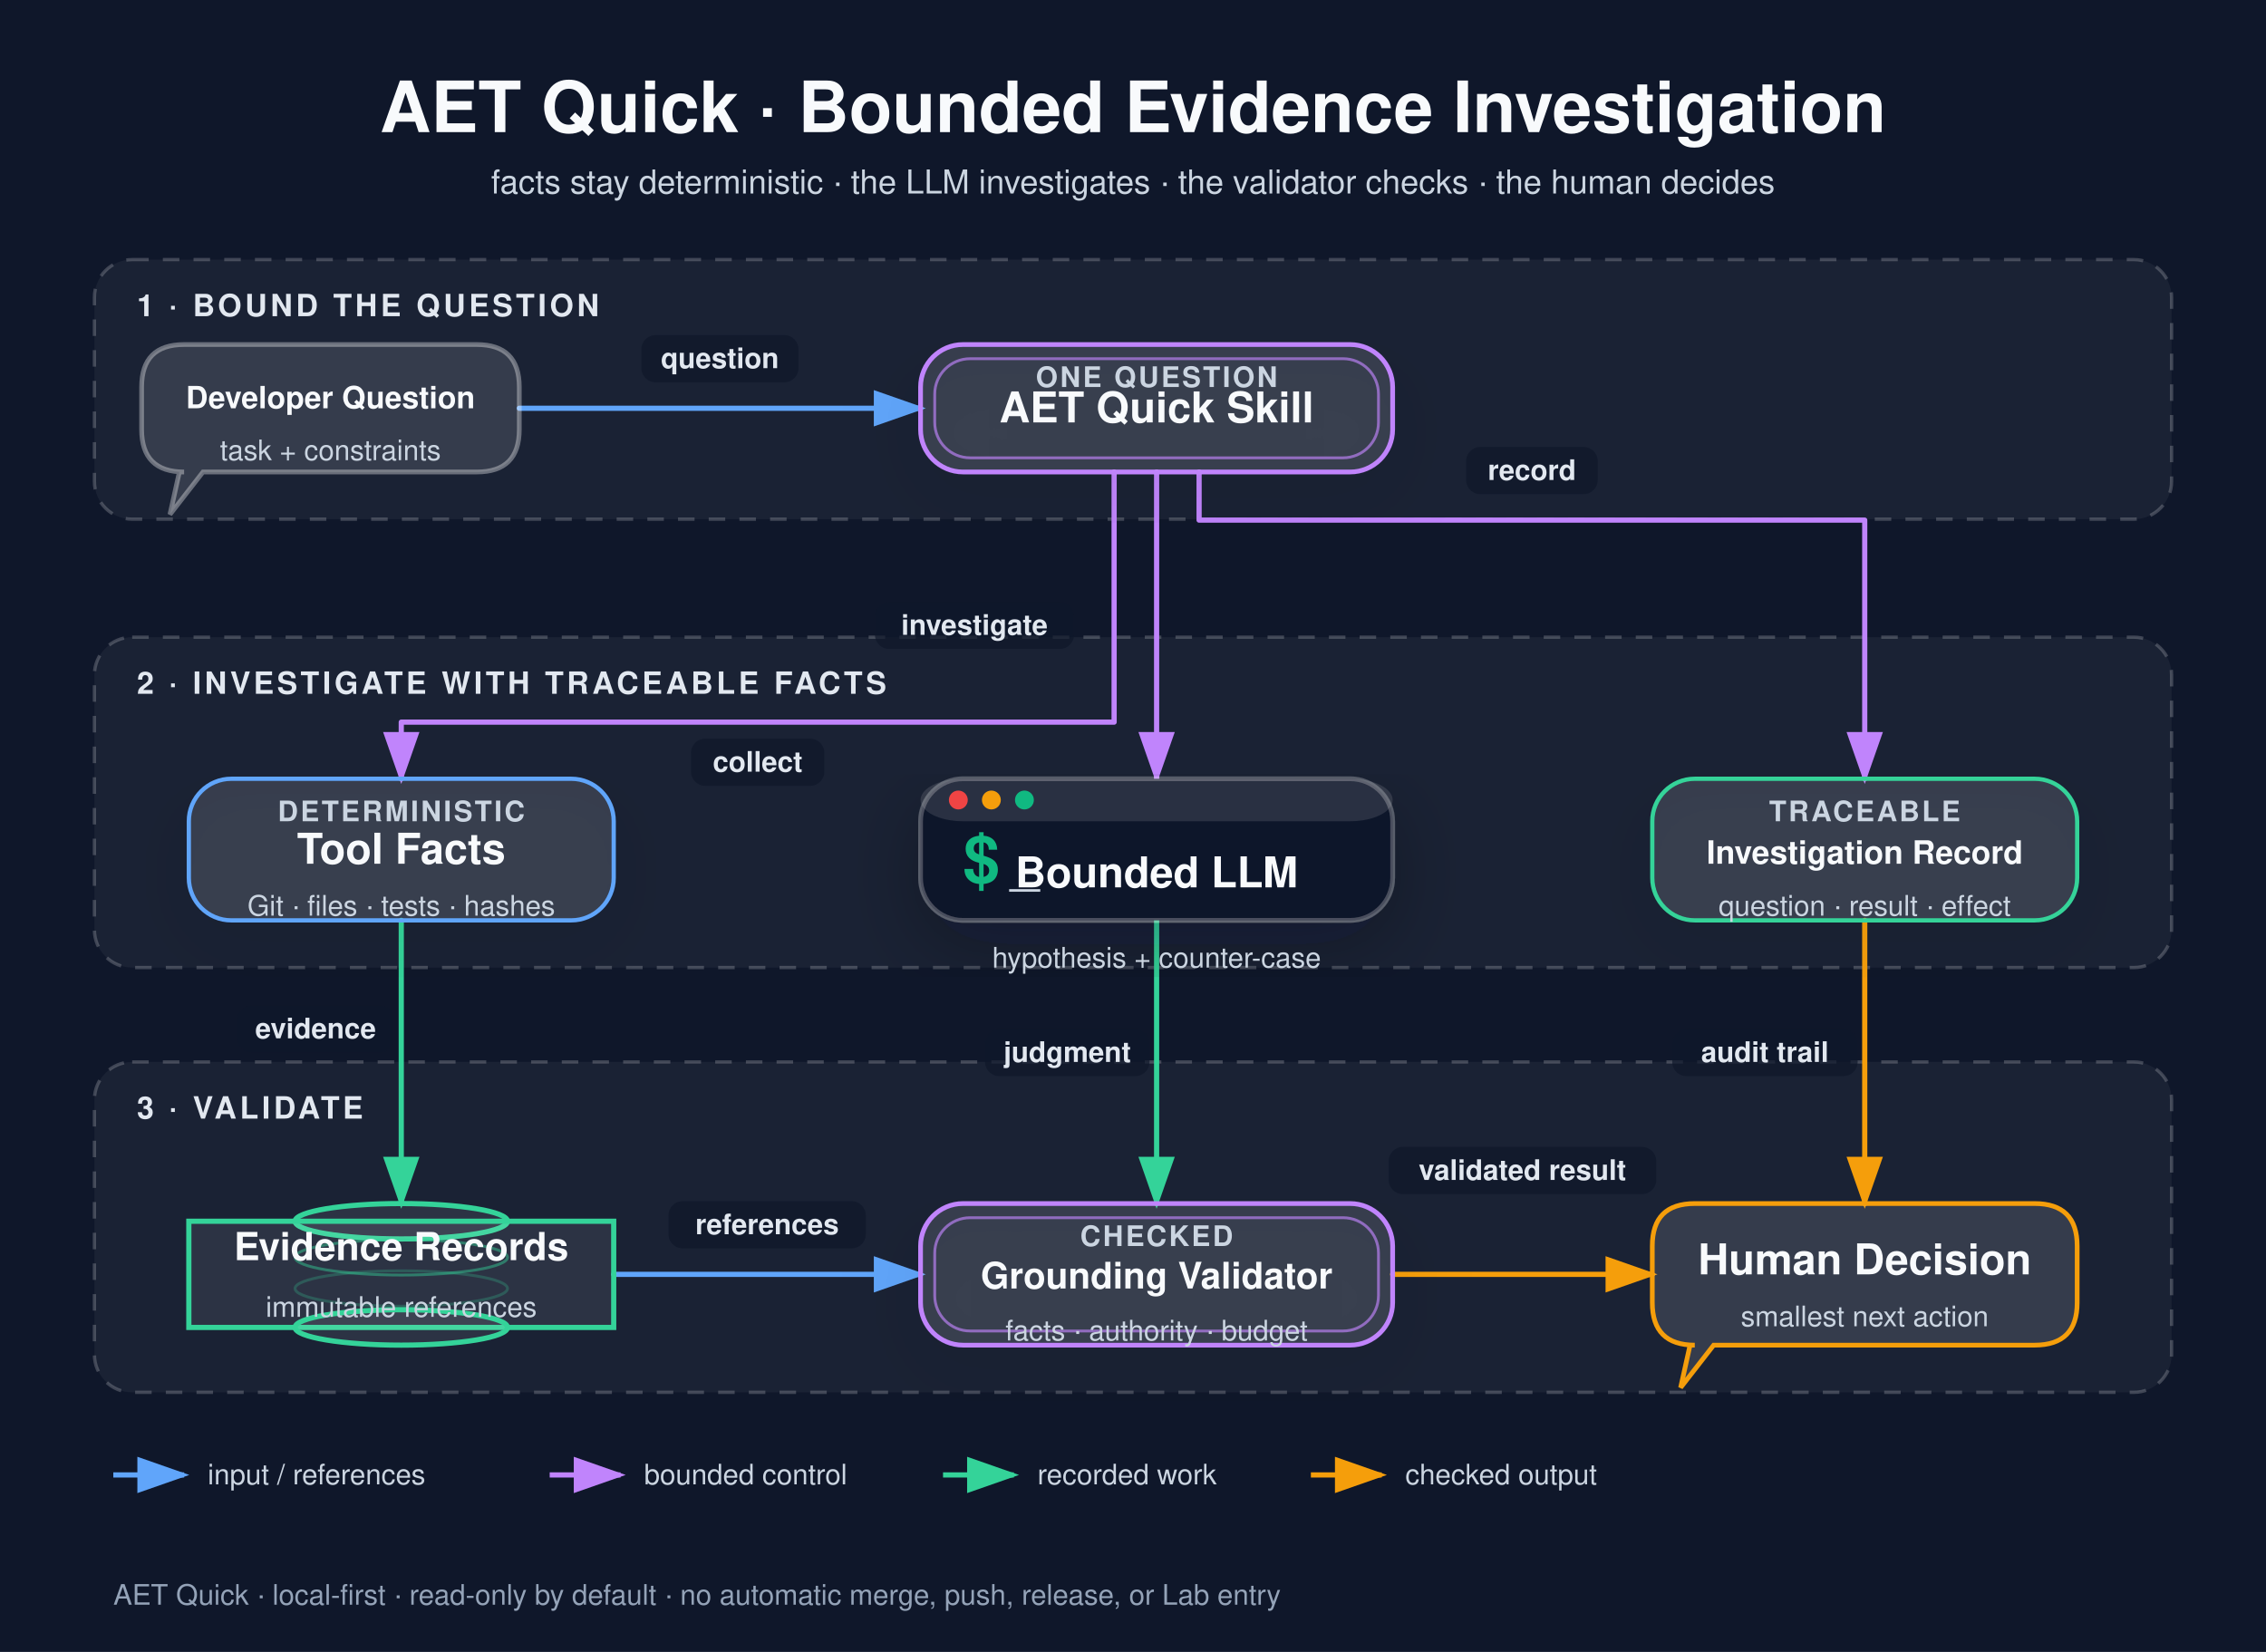
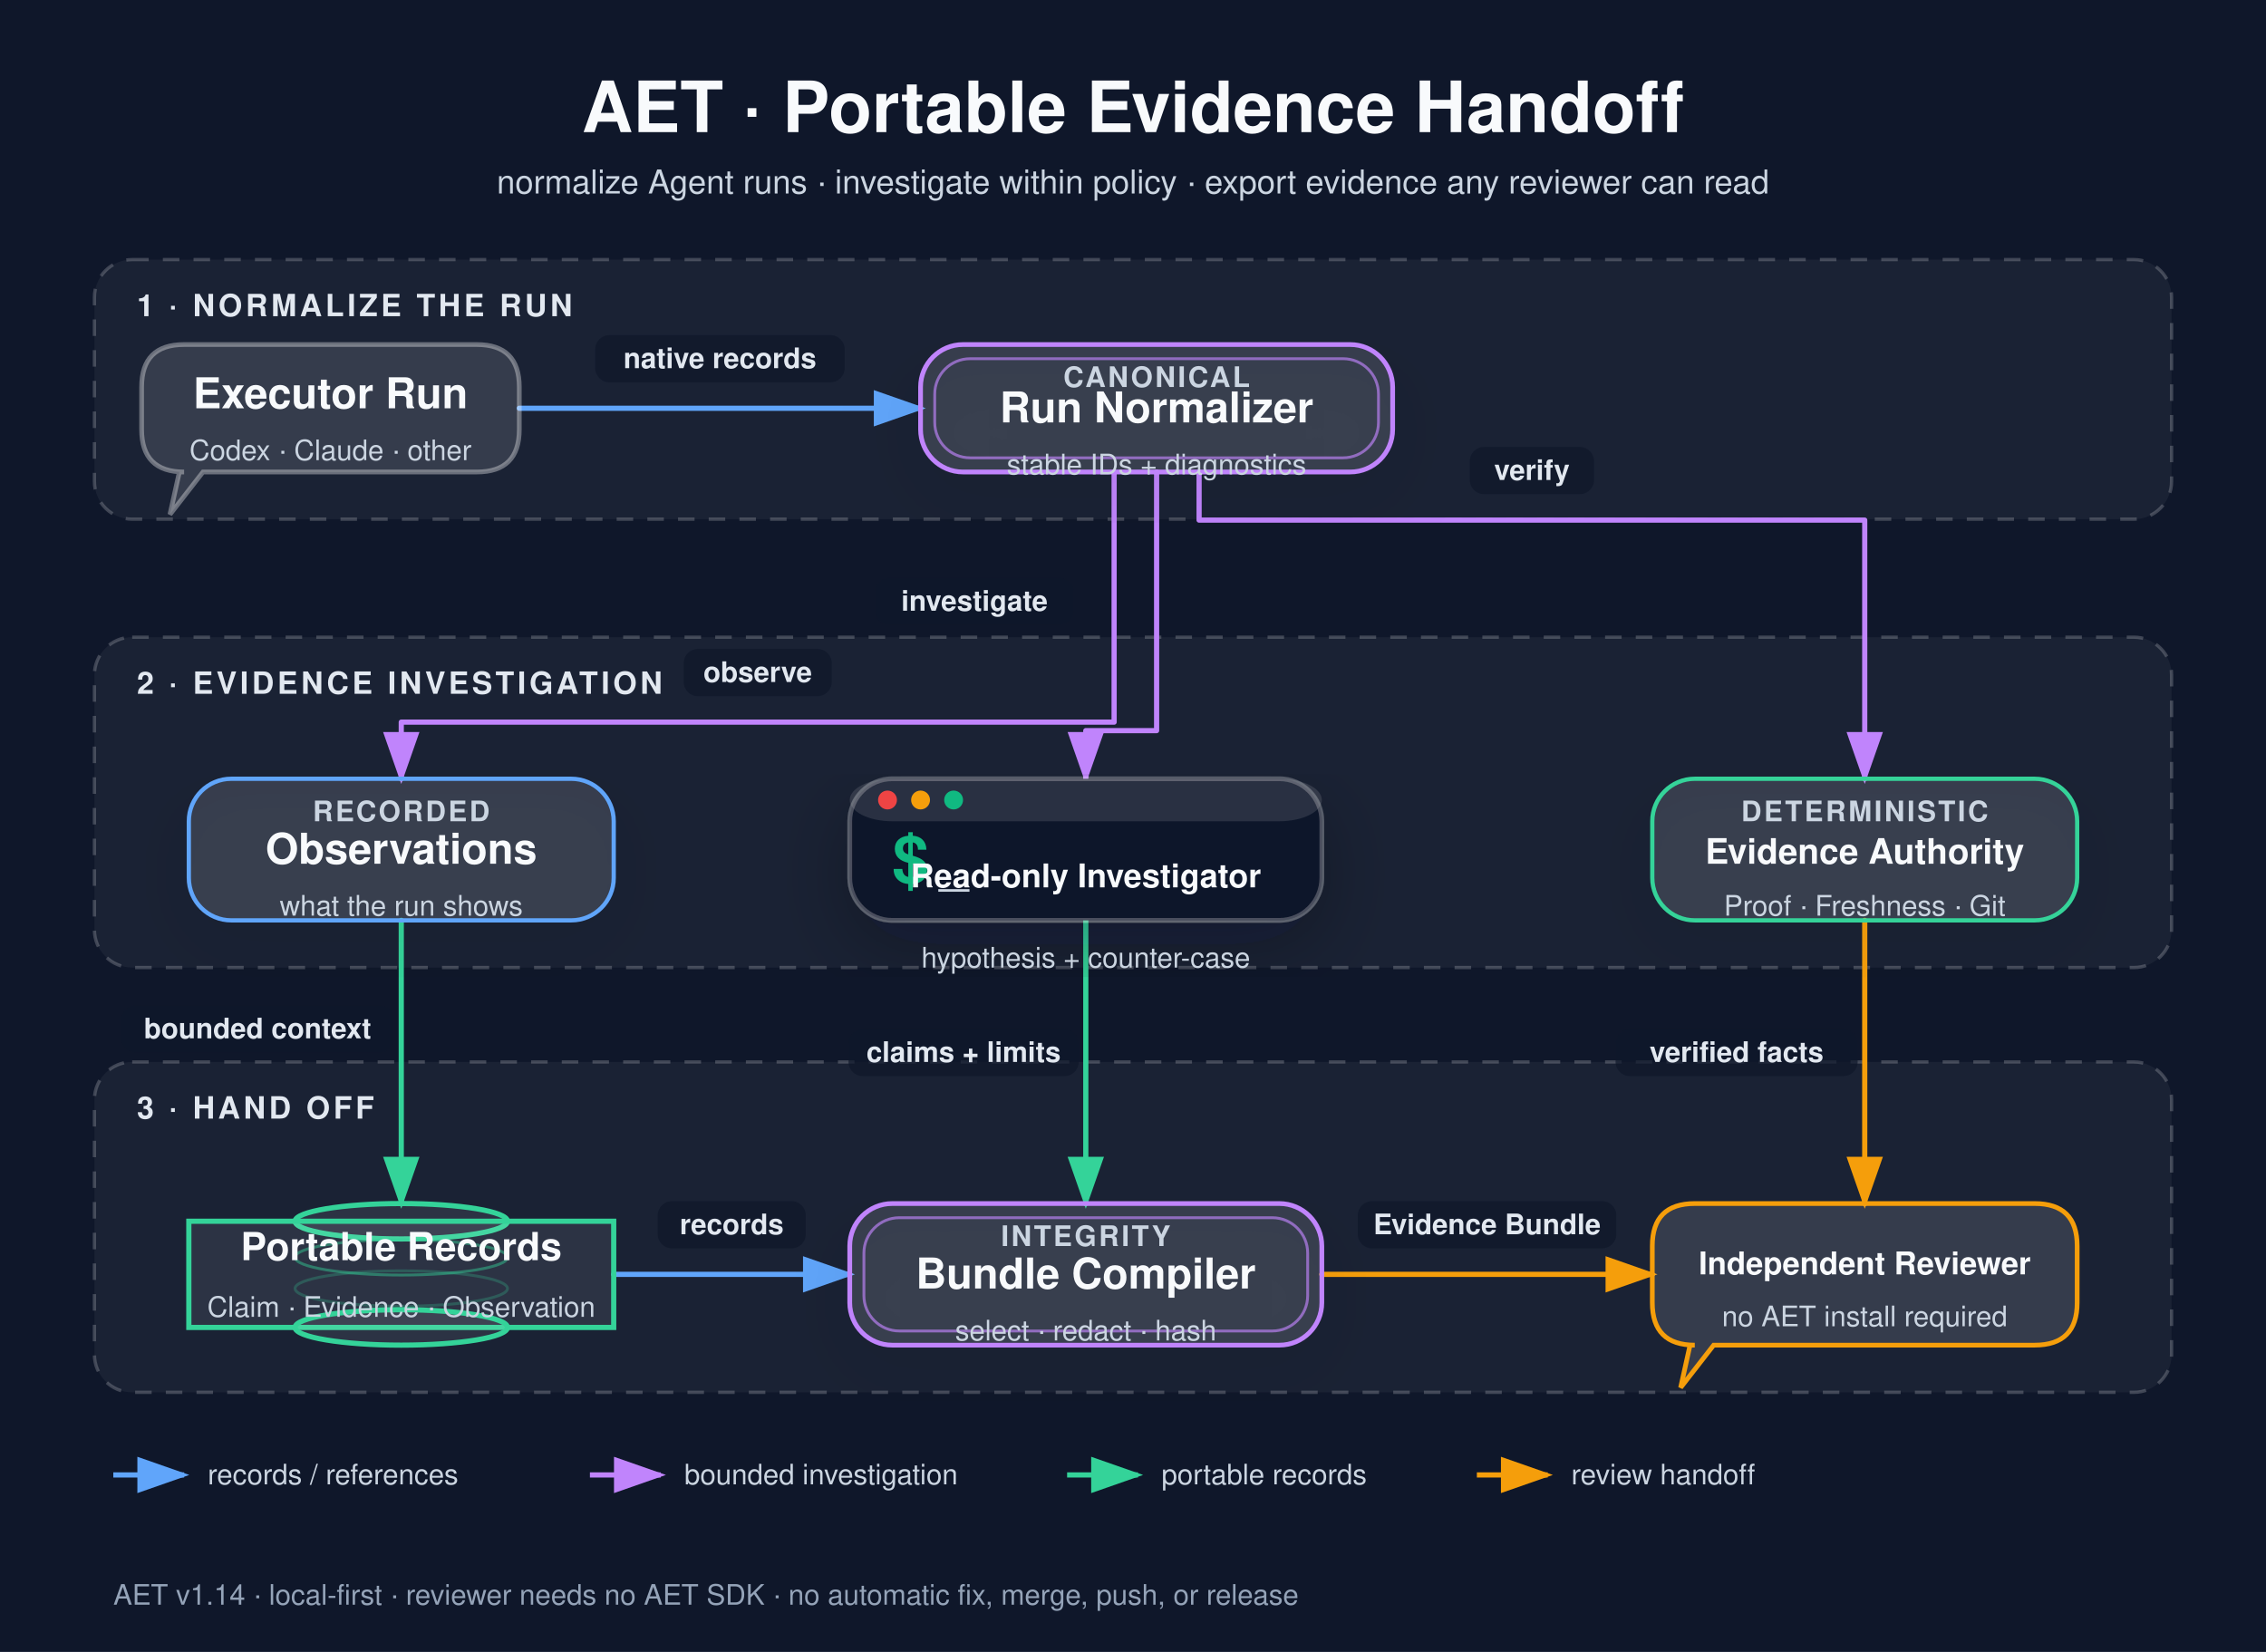
<svg xmlns="http://www.w3.org/2000/svg" viewBox="0 0 960 700" width="960" height="700" data-generator="fireworks-tech-graph" data-schema-version="1" data-text-metrics="heuristic-v1" data-style-id="5" data-visual-theme="Glassmorphism" data-diagram-type="agent" data-motion-scene="agent-orchestration" data-semantic-profile="generic" data-semantic-valid="true" data-quality-profile="showcase" data-max-bends-per-edge="2" data-max-total-bends="8" data-max-route-stretch="1.35" data-max-bridged-crossings="0" data-min-node-gap="40.0" data-min-container-gutter="20.0" data-min-label-clearance="4.0" data-min-segment-length="16.0">
  <defs>
    <marker id="arrowA" markerWidth="10" markerHeight="7" refX="9" refY="3.5" orient="auto">
      <polygon points="0 0, 10 3.5, 0 7" fill="#c084fc" />
    </marker>
    <marker id="arrowB" markerWidth="10" markerHeight="7" refX="9" refY="3.5" orient="auto">
      <polygon points="0 0, 10 3.5, 0 7" fill="#34d399" />
    </marker>
    <marker id="arrowC" markerWidth="10" markerHeight="7" refX="9" refY="3.5" orient="auto">
      <polygon points="0 0, 10 3.5, 0 7" fill="#60a5fa" />
    </marker>
    <marker id="arrowE" markerWidth="10" markerHeight="7" refX="9" refY="3.5" orient="auto">
      <polygon points="0 0, 10 3.5, 0 7" fill="#fb923c" />
    </marker>
    <marker id="arrowF" markerWidth="10" markerHeight="7" refX="9" refY="3.5" orient="auto">
      <polygon points="0 0, 10 3.5, 0 7" fill="#f472b6" />
    </marker>
    <marker id="arrowG" markerWidth="10" markerHeight="7" refX="9" refY="3.5" orient="auto">
      <polygon points="0 0, 10 3.5, 0 7" fill="#f59e0b" />
    </marker>
    <marker id="arrowH" markerWidth="10" markerHeight="7" refX="9" refY="3.5" orient="auto">
      <polygon points="0 0, 10 3.5, 0 7" fill="#cbd5e1" />
    </marker>
    <filter id="shadowSoft" x="-20%" y="-20%" width="140%" height="160%">
      <feDropShadow dx="0" dy="3" stdDeviation="6" flood-color="#0f172a" flood-opacity="0.12" />
    </filter>
    <filter id="shadowGlass" x="-20%" y="-20%" width="140%" height="160%">
      <feDropShadow dx="0" dy="10" stdDeviation="16" flood-color="#020617" flood-opacity="0.28" />
    </filter>
    <style>
    text { font-family: 'Helvetica Neue', Helvetica, Arial, 'PingFang SC', 'Microsoft YaHei', 'Microsoft JhengHei', 'SimHei', sans-serif; }
    .title { font-size: 30px; font-weight: 700; fill: #f8fafc; }
    .subtitle { font-size: 14px; font-weight: 500; fill: #cbd5e1; }
    .section { font-size: 13px; font-weight: 700; fill: #e2e8f0; letter-spacing: 1.4px; }
    .section-sub { font-size: 12px; font-weight: 500; fill: #94a3b8; }
    .node-title { font-weight: 700; fill: #f8fafc; }
    .node-sub { font-size: 12px; font-weight: 500; fill: #cbd5e1; }
    .node-type { font-size: 12px; font-weight: 700; fill: #cbd5e1; letter-spacing: 0.08em; }
    .arrow-label { font-size: 12px; font-weight: 600; fill: #e2e8f0; }
    .legend { font-size: 12px; font-weight: 500; fill: #cbd5e1; }
    .footnote { font-size: 12px; font-weight: 500; fill: #94a3b8; }
    .metric-label { font-size: 8.5px; font-weight: 700; fill: #94a3b8; text-transform: uppercase; }
    .metric-value { font-size: 9.5px; font-weight: 700; fill: #f8fafc; }
    </style>
  </defs>
  <rect data-graph-role="background" width="960.0" height="700.0" fill="#0f172a" />
-   <text x="480.0" y="56" text-anchor="middle" class="title">AET Quick · Bounded Evidence Investigation</text>
-   <text x="480.0" y="82" text-anchor="middle" class="subtitle">facts stay deterministic · the LLM investigates · the validator checks · the human decides</text>
+   <text x="480.0" y="56" text-anchor="middle" class="title">AET · Portable Evidence Handoff</text>
+   <text x="480.0" y="82" text-anchor="middle" class="subtitle">normalize Agent runs · investigate within policy · export evidence any reviewer can read</text>
  <g id="question" data-graph-role="container" data-container-id="question" data-semantic-role="boundary" data-graph-bounds="40,110,920,220">
    <rect data-graph-role="container" x="40.0" y="110.0" width="880.0" height="110.0" rx="16.0" fill="rgba(255,255,255,0.05)" stroke="rgba(255,255,255,0.20)" stroke-width="1.4" stroke-dasharray="7 6" />
-     <text x="58.0" y="134.0" class="section">1 · BOUND THE QUESTION</text>
-     <rect id="question-header" data-graph-role="reserved" data-reserved-kind="container-header" x="48" y="116" width="181.06" height="30" fill="none" stroke="none" />
+     <text x="58.0" y="134.0" class="section">1 · NORMALIZE THE RUN</text>
+     <rect id="question-header" data-graph-role="reserved" data-reserved-kind="container-header" x="48" y="116" width="176.64" height="30" fill="none" stroke="none" />
  </g>
  <g id="investigate" data-graph-role="container" data-container-id="investigate" data-semantic-role="boundary" data-graph-bounds="40,270,920,410">
    <rect data-graph-role="container" x="40.0" y="270.0" width="880.0" height="140.0" rx="16.0" fill="rgba(255,255,255,0.05)" stroke="rgba(255,255,255,0.20)" stroke-width="1.4" stroke-dasharray="7 6" />
-     <text x="58.0" y="294.0" class="section">2 · INVESTIGATE WITH TRACEABLE FACTS</text>
-     <rect id="investigate-header" data-graph-role="reserved" data-reserved-kind="container-header" x="48" y="276" width="280.12" height="30" fill="none" stroke="none" />
+     <text x="58.0" y="294.0" class="section">2 · EVIDENCE INVESTIGATION</text>
+     <rect id="investigate-header" data-graph-role="reserved" data-reserved-kind="container-header" x="48" y="276" width="203.94" height="30" fill="none" stroke="none" />
  </g>
  <g id="decide" data-graph-role="container" data-container-id="decide" data-semantic-role="boundary" data-graph-bounds="40,450,920,590">
    <rect data-graph-role="container" x="40.0" y="450.0" width="880.0" height="140.0" rx="16.0" fill="rgba(255,255,255,0.05)" stroke="rgba(255,255,255,0.20)" stroke-width="1.4" stroke-dasharray="7 6" />
-     <text x="58.0" y="474.0" class="section">3 · VALIDATE</text>
-     <rect id="decide-header" data-graph-role="reserved" data-reserved-kind="container-header" x="48" y="456" width="111.38" height="30" fill="none" stroke="none" />
+     <text x="58.0" y="474.0" class="section">3 · HAND OFF</text>
+     <rect id="decide-header" data-graph-role="reserved" data-reserved-kind="container-header" x="48" y="456" width="111.9" height="30" fill="none" stroke="none" />
  </g>
  <path id="brief" data-graph-role="edge" data-edge-id="brief" data-source="request" data-target="coordinator" data-edge-kind="flow" data-topic-id="" data-flow="read" data-motion-role="ingress" data-motion-stage="1" data-motion-order="0" data-protocol="" data-via="" data-critical-path-id="" data-critical-hop="" data-critical-hops="" data-critical="false" data-bends="0" data-route-stretch="1.0" data-bridges="" d="M 220,173 L 390,173" fill="none" stroke="#60a5fa" stroke-width="2.2" stroke-linecap="round" stroke-linejoin="round" marker-end="url(#arrowC)" />
  <path id="a-delegate-research" data-graph-role="edge" data-edge-id="a-delegate-research" data-source="coordinator" data-target="research" data-edge-kind="flow" data-topic-id="" data-flow="control" data-motion-role="delegate" data-motion-stage="2" data-motion-order="0" data-protocol="" data-via="" data-critical-path-id="" data-critical-hop="" data-critical-hops="" data-critical="false" data-bends="2" data-route-stretch="1.0" data-bridges="" d="M 472,200 L 472,306 L 170,306 L 170,330" fill="none" stroke="#c084fc" stroke-width="2.2" stroke-linecap="round" stroke-linejoin="round" marker-end="url(#arrowA)" />
-   <path id="b-delegate-coding" data-graph-role="edge" data-edge-id="b-delegate-coding" data-source="coordinator" data-target="coding" data-edge-kind="flow" data-topic-id="" data-flow="control" data-motion-role="delegate" data-motion-stage="2" data-motion-order="1" data-protocol="" data-via="" data-critical-path-id="" data-critical-hop="" data-critical-hops="" data-critical="false" data-bends="0" data-route-stretch="1.0" data-bridges="" d="M 490,200 L 490,330" fill="none" stroke="#c084fc" stroke-width="2.2" stroke-linecap="round" stroke-linejoin="round" marker-end="url(#arrowA)" />
+   <path id="b-delegate-coding" data-graph-role="edge" data-edge-id="b-delegate-coding" data-source="coordinator" data-target="coding" data-edge-kind="flow" data-topic-id="" data-flow="control" data-motion-role="delegate" data-motion-stage="2" data-motion-order="1" data-protocol="" data-via="" data-critical-path-id="" data-critical-hop="" data-critical-hops="" data-critical="false" data-bends="2" data-route-stretch="1.0" data-bridges="" d="M 490,200 L 490,309.6 L 460,309.6 L 460,330" fill="none" stroke="#c084fc" stroke-width="2.2" stroke-linecap="round" stroke-linejoin="round" marker-end="url(#arrowA)" />
  <path id="c-delegate-review" data-graph-role="edge" data-edge-id="c-delegate-review" data-source="coordinator" data-target="review" data-edge-kind="flow" data-topic-id="" data-flow="control" data-motion-role="delegate" data-motion-stage="2" data-motion-order="2" data-protocol="" data-via="" data-critical-path-id="" data-critical-hop="" data-critical-hops="" data-critical="false" data-bends="2" data-route-stretch="1.0" data-bridges="" d="M 508,200 L 508,220.4 L 790,220.4 L 790,330" fill="none" stroke="#c084fc" stroke-width="2.2" stroke-linecap="round" stroke-linejoin="round" marker-end="url(#arrowA)" />
  <path id="research-write" data-graph-role="edge" data-edge-id="research-write" data-source="research" data-target="memory" data-edge-kind="flow" data-topic-id="" data-flow="write" data-motion-role="evidence" data-motion-stage="3" data-motion-order="0" data-protocol="" data-via="" data-critical-path-id="" data-critical-hop="" data-critical-hops="" data-critical="false" data-bends="0" data-route-stretch="1.0" data-bridges="" d="M 170,390 L 170,510" fill="none" stroke="#34d399" stroke-width="2.2" stroke-linecap="round" stroke-linejoin="round" marker-end="url(#arrowB)" />
-   <path id="memory-merge" data-graph-role="edge" data-edge-id="memory-merge" data-source="memory" data-target="synthesis" data-edge-kind="flow" data-topic-id="" data-flow="read" data-motion-role="context" data-motion-stage="4" data-motion-order="0" data-protocol="" data-via="" data-critical-path-id="" data-critical-hop="" data-critical-hops="" data-critical="false" data-bends="0" data-route-stretch="1.0" data-bridges="" d="M 260,540 L 390,540" fill="none" stroke="#60a5fa" stroke-width="2.2" stroke-linecap="round" stroke-linejoin="round" marker-end="url(#arrowC)" />
-   <path id="coding-merge" data-graph-role="edge" data-edge-id="coding-merge" data-source="coding" data-target="synthesis" data-edge-kind="flow" data-topic-id="" data-flow="write" data-motion-role="artifact" data-motion-stage="3" data-motion-order="1" data-protocol="" data-via="" data-critical-path-id="" data-critical-hop="" data-critical-hops="" data-critical="false" data-bends="0" data-route-stretch="1.0" data-bridges="" d="M 490,390 L 490,510" fill="none" stroke="#34d399" stroke-width="2.2" stroke-linecap="round" stroke-linejoin="round" marker-end="url(#arrowB)" />
+   <path id="memory-merge" data-graph-role="edge" data-edge-id="memory-merge" data-source="memory" data-target="synthesis" data-edge-kind="flow" data-topic-id="" data-flow="read" data-motion-role="context" data-motion-stage="4" data-motion-order="0" data-protocol="" data-via="" data-critical-path-id="" data-critical-hop="" data-critical-hops="" data-critical="false" data-bends="0" data-route-stretch="1.0" data-bridges="" d="M 260,540 L 360,540" fill="none" stroke="#60a5fa" stroke-width="2.2" stroke-linecap="round" stroke-linejoin="round" marker-end="url(#arrowC)" />
+   <path id="coding-merge" data-graph-role="edge" data-edge-id="coding-merge" data-source="coding" data-target="synthesis" data-edge-kind="flow" data-topic-id="" data-flow="write" data-motion-role="artifact" data-motion-stage="3" data-motion-order="1" data-protocol="" data-via="" data-critical-path-id="" data-critical-hop="" data-critical-hops="" data-critical="false" data-bends="0" data-route-stretch="1.0" data-bridges="" d="M 460,390 L 460,510" fill="none" stroke="#34d399" stroke-width="2.2" stroke-linecap="round" stroke-linejoin="round" marker-end="url(#arrowB)" />
  <path id="review-output" data-graph-role="edge" data-edge-id="review-output" data-source="review" data-target="response" data-edge-kind="flow" data-topic-id="" data-flow="feedback" data-motion-role="approval" data-motion-stage="5" data-motion-order="1" data-protocol="" data-via="" data-critical-path-id="" data-critical-hop="" data-critical-hops="" data-critical="false" data-bends="0" data-route-stretch="1.0" data-bridges="" d="M 790,390 L 790,510" fill="none" stroke="#f59e0b" stroke-width="2.2" stroke-linecap="round" stroke-linejoin="round" marker-end="url(#arrowG)" />
-   <path id="deliver" data-graph-role="edge" data-edge-id="deliver" data-source="synthesis" data-target="response" data-edge-kind="flow" data-topic-id="" data-flow="feedback" data-motion-role="deliver" data-motion-stage="5" data-motion-order="0" data-protocol="" data-via="" data-critical-path-id="" data-critical-hop="" data-critical-hops="" data-critical="false" data-bends="0" data-route-stretch="1.0" data-bridges="" d="M 590,540 L 700,540" fill="none" stroke="#f59e0b" stroke-width="2.2" stroke-linecap="round" stroke-linejoin="round" marker-end="url(#arrowG)" />
+   <path id="deliver" data-graph-role="edge" data-edge-id="deliver" data-source="synthesis" data-target="response" data-edge-kind="flow" data-topic-id="" data-flow="feedback" data-motion-role="deliver" data-motion-stage="5" data-motion-order="0" data-protocol="" data-via="" data-critical-path-id="" data-critical-hop="" data-critical-hops="" data-critical="false" data-bends="0" data-route-stretch="1.0" data-bridges="" d="M 560,540 L 700,540" fill="none" stroke="#f59e0b" stroke-width="2.2" stroke-linecap="round" stroke-linejoin="round" marker-end="url(#arrowG)" />
  <g id="node-request" data-graph-role="node" data-node-id="request" data-semantic-role="speech" data-motion-role="" data-motion-stage="" data-motion-order="" data-parent="" data-deployment-id="" data-topic-id="" data-span-id="" data-station-order="" data-status="" data-start-ms="" data-duration-ms="" data-parent-span="" data-graph-bounds="60,146,220,200">
    <path d="M 78.0 146.0 L 202.0 146.0 Q 220.0 146.0 220.0 164.0 L 220.0 182.0 Q 220.0 200.0 202.0 200.0 L 86.0 200.0 L 72.0 218.0 L 76.0 200.0 L 78.0 200.0 Q 60.0 200.0 60.0 182.0 L 60.0 164.0 Q 60.0 146.0 78.0 146.0 Z" fill="rgba(255,255,255,0.12)" stroke="rgba(255,255,255,0.35)" stroke-width="2.0" />
-     <text x="140.0" y="173.0" text-anchor="middle" class="node-title" font-size="12.98">Developer Question</text>
-     <text x="140.0" y="195.0" text-anchor="middle" class="node-sub">task + constraints</text>
+     <text x="140.0" y="173.0" text-anchor="middle" class="node-title" font-size="18.0">Executor Run</text>
+     <text x="140.0" y="195.0" text-anchor="middle" class="node-sub">Codex · Claude · other</text>
  </g>
  <g id="node-coordinator" data-graph-role="node" data-node-id="coordinator" data-semantic-role="double_rect" data-motion-role="" data-motion-stage="" data-motion-order="" data-parent="" data-deployment-id="" data-topic-id="" data-span-id="" data-station-order="" data-status="" data-start-ms="" data-duration-ms="" data-parent-span="" data-graph-bounds="390,146,590,200">
    <rect x="390.0" y="146.0" width="200.0" height="54.0" rx="18.0" fill="rgba(255,255,255,0.12)" stroke="#c084fc" stroke-width="2.0" filter="url(#shadowGlass)" />
    <rect x="396.0" y="152.0" width="188.0" height="42.0" rx="15.0" fill="none" stroke="#c084fc" stroke-width="1.2" opacity="0.65" />
-     <text x="490.0" y="164.0" text-anchor="middle" class="node-type">ONE QUESTION</text>
-     <text x="490.0" y="179.0" text-anchor="middle" class="node-title" font-size="18.0">AET Quick Skill</text>
+     <text x="490.0" y="164.0" text-anchor="middle" class="node-type">CANONICAL</text>
+     <text x="490.0" y="179.0" text-anchor="middle" class="node-title" font-size="18.0">Run Normalizer</text>
+     <text x="490.0" y="201.0" text-anchor="middle" class="node-sub">stable IDs + diagnostics</text>
  </g>
  <g id="node-research" data-graph-role="node" data-node-id="research" data-semantic-role="rect" data-motion-role="" data-motion-stage="" data-motion-order="" data-parent="" data-deployment-id="" data-topic-id="" data-span-id="" data-station-order="" data-status="" data-start-ms="" data-duration-ms="" data-parent-span="" data-graph-bounds="80,330,260,390">
    <rect x="80.0" y="330.0" width="180.0" height="60.0" rx="18.0" fill="rgba(255,255,255,0.12)" stroke="#60a5fa" stroke-width="1.8" filter="url(#shadowGlass)" />
-     <text x="170.0" y="348.0" text-anchor="middle" class="node-type">DETERMINISTIC</text>
-     <text x="170.0" y="366.0" text-anchor="middle" class="node-title" font-size="18.0">Tool Facts</text>
-     <text x="170.0" y="388.0" text-anchor="middle" class="node-sub">Git · files · tests · hashes</text>
+     <text x="170.0" y="348.0" text-anchor="middle" class="node-type">RECORDED</text>
+     <text x="170.0" y="366.0" text-anchor="middle" class="node-title" font-size="18.0">Observations</text>
+     <text x="170.0" y="388.0" text-anchor="middle" class="node-sub">what the run shows</text>
  </g>
-   <g id="node-coding" data-graph-role="node" data-node-id="coding" data-semantic-role="terminal" data-motion-role="" data-motion-stage="" data-motion-order="" data-parent="" data-deployment-id="" data-topic-id="" data-span-id="" data-station-order="" data-status="" data-start-ms="" data-duration-ms="" data-parent-span="" data-graph-bounds="390,330,590,390">
-     <rect x="390.0" y="330.0" width="200.0" height="60.0" rx="18.0" fill="#0f172a" stroke="rgba(255,255,255,0.24)" stroke-width="2.0" filter="url(#shadowGlass)" />
-     <rect x="390.0" y="330.0" width="200.0" height="18" rx="18.0" fill="rgba(255,255,255,0.12)" opacity="0.95" />
-     <circle cx="406.0" cy="339.0" r="4" fill="#ef4444" />
-     <circle cx="420.0" cy="339.0" r="4" fill="#f59e0b" />
-     <circle cx="434.0" cy="339.0" r="4" fill="#10b981" />
-     <text x="408.0" y="374.0" font-size="28" font-weight="700" fill="#10b981">$</text>
-     <text x="428.0" y="374.0" font-size="22" font-weight="500" fill="#cbd5e1">_</text>
-     <text x="490.0" y="376.0" text-anchor="middle" class="node-title" font-size="18.0">Bounded LLM</text>
-     <text x="490.0" y="410.0" text-anchor="middle" class="node-sub">hypothesis + counter-case</text>
+   <g id="node-coding" data-graph-role="node" data-node-id="coding" data-semantic-role="terminal" data-motion-role="" data-motion-stage="" data-motion-order="" data-parent="" data-deployment-id="" data-topic-id="" data-span-id="" data-station-order="" data-status="" data-start-ms="" data-duration-ms="" data-parent-span="" data-graph-bounds="360,330,560,390">
+     <rect x="360.0" y="330.0" width="200.0" height="60.0" rx="18.0" fill="#0f172a" stroke="rgba(255,255,255,0.24)" stroke-width="2.0" filter="url(#shadowGlass)" />
+     <rect x="360.0" y="330.0" width="200.0" height="18" rx="18.0" fill="rgba(255,255,255,0.12)" opacity="0.95" />
+     <circle cx="376.0" cy="339.0" r="4" fill="#ef4444" />
+     <circle cx="390.0" cy="339.0" r="4" fill="#f59e0b" />
+     <circle cx="404.0" cy="339.0" r="4" fill="#10b981" />
+     <text x="378.0" y="374.0" font-size="28" font-weight="700" fill="#10b981">$</text>
+     <text x="398.0" y="374.0" font-size="22" font-weight="500" fill="#cbd5e1">_</text>
+     <text x="460.0" y="376.0" text-anchor="middle" class="node-title" font-size="13.85">Read-only Investigator</text>
+     <text x="460.0" y="410.0" text-anchor="middle" class="node-sub">hypothesis + counter-case</text>
  </g>
  <g id="node-review" data-graph-role="node" data-node-id="review" data-semantic-role="rect" data-motion-role="" data-motion-stage="" data-motion-order="" data-parent="" data-deployment-id="" data-topic-id="" data-span-id="" data-station-order="" data-status="" data-start-ms="" data-duration-ms="" data-parent-span="" data-graph-bounds="700,330,880,390">
    <rect x="700.0" y="330.0" width="180.0" height="60.0" rx="18.0" fill="rgba(255,255,255,0.12)" stroke="#34d399" stroke-width="1.8" filter="url(#shadowGlass)" />
-     <text x="790.0" y="348.0" text-anchor="middle" class="node-type">TRACEABLE</text>
-     <text x="790.0" y="366.0" text-anchor="middle" class="node-title" font-size="13.62">Investigation Record</text>
-     <text x="790.0" y="388.0" text-anchor="middle" class="node-sub">question · result · effect</text>
+     <text x="790.0" y="348.0" text-anchor="middle" class="node-type">DETERMINISTIC</text>
+     <text x="790.0" y="366.0" text-anchor="middle" class="node-title" font-size="14.89">Evidence Authority</text>
+     <text x="790.0" y="388.0" text-anchor="middle" class="node-sub">Proof · Freshness · Git</text>
  </g>
  <g id="node-memory" data-graph-role="node" data-node-id="memory" data-semantic-role="cylinder" data-motion-role="" data-motion-stage="" data-motion-order="" data-parent="" data-deployment-id="" data-topic-id="" data-span-id="" data-station-order="" data-status="" data-start-ms="" data-duration-ms="" data-parent-span="" data-graph-bounds="80,510,260,570">
    <ellipse cx="170.0" cy="517.5" rx="45.0" ry="7.5" fill="rgba(255,255,255,0.08)" stroke="#34d399" stroke-width="2.2" />
    <rect x="80.0" y="517.5" width="180.0" height="45.0" fill="rgba(255,255,255,0.08)" stroke="#34d399" stroke-width="2.2" />
    <ellipse cx="170.0" cy="562.5" rx="45.0" ry="7.5" fill="rgba(255,255,255,0.08)" stroke="#34d399" stroke-width="2.2" />
    <ellipse cx="170.0" cy="532.8" rx="45.0" ry="7.5" fill="none" stroke="#34d399" stroke-opacity="0.45" stroke-width="1.2" />
    <ellipse cx="170.0" cy="546.0" rx="45.0" ry="7.5" fill="none" stroke="#34d399" stroke-opacity="0.25" stroke-width="1.2" />
-     <text x="170.0" y="534.0" text-anchor="middle" class="node-title" font-size="16.41">Evidence Records</text>
-     <text x="170.0" y="558.0" text-anchor="middle" class="node-sub">immutable references</text>
+     <text x="170.0" y="534.0" text-anchor="middle" class="node-title" font-size="16.41">Portable Records</text>
+     <text x="170.0" y="558.0" text-anchor="middle" class="node-sub">Claim · Evidence · Observation</text>
  </g>
-   <g id="node-synthesis" data-graph-role="node" data-node-id="synthesis" data-semantic-role="double_rect" data-motion-role="" data-motion-stage="" data-motion-order="" data-parent="" data-deployment-id="" data-topic-id="" data-span-id="" data-station-order="" data-status="" data-start-ms="" data-duration-ms="" data-parent-span="" data-graph-bounds="390,510,590,570">
-     <rect x="390.0" y="510.0" width="200.0" height="60.0" rx="18.0" fill="rgba(255,255,255,0.12)" stroke="#c084fc" stroke-width="2.0" filter="url(#shadowGlass)" />
-     <rect x="396.0" y="516.0" width="188.0" height="48.0" rx="15.0" fill="none" stroke="#c084fc" stroke-width="1.2" opacity="0.65" />
-     <text x="490.0" y="528.0" text-anchor="middle" class="node-type">CHECKED</text>
-     <text x="490.0" y="546.0" text-anchor="middle" class="node-title" font-size="15.52">Grounding Validator</text>
-     <text x="490.0" y="568.0" text-anchor="middle" class="node-sub">facts · authority · budget</text>
+   <g id="node-synthesis" data-graph-role="node" data-node-id="synthesis" data-semantic-role="double_rect" data-motion-role="" data-motion-stage="" data-motion-order="" data-parent="" data-deployment-id="" data-topic-id="" data-span-id="" data-station-order="" data-status="" data-start-ms="" data-duration-ms="" data-parent-span="" data-graph-bounds="360,510,560,570">
+     <rect x="360.0" y="510.0" width="200.0" height="60.0" rx="18.0" fill="rgba(255,255,255,0.12)" stroke="#c084fc" stroke-width="2.0" filter="url(#shadowGlass)" />
+     <rect x="366.0" y="516.0" width="188.0" height="48.0" rx="15.0" fill="none" stroke="#c084fc" stroke-width="1.2" opacity="0.65" />
+     <text x="460.0" y="528.0" text-anchor="middle" class="node-type">INTEGRITY</text>
+     <text x="460.0" y="546.0" text-anchor="middle" class="node-title" font-size="18.0">Bundle Compiler</text>
+     <text x="460.0" y="568.0" text-anchor="middle" class="node-sub">select · redact · hash</text>
  </g>
  <g id="node-response" data-graph-role="node" data-node-id="response" data-semantic-role="speech" data-motion-role="" data-motion-stage="" data-motion-order="" data-parent="" data-deployment-id="" data-topic-id="" data-span-id="" data-station-order="" data-status="" data-start-ms="" data-duration-ms="" data-parent-span="" data-graph-bounds="700,510,880,570">
    <path d="M 718.0 510.0 L 862.0 510.0 Q 880.0 510.0 880.0 528.0 L 880.0 552.0 Q 880.0 570.0 862.0 570.0 L 726.0 570.0 L 712.0 588.0 L 716.0 570.0 L 718.0 570.0 Q 700.0 570.0 700.0 552.0 L 700.0 528.0 Q 700.0 510.0 718.0 510.0 Z" fill="rgba(255,255,255,0.12)" stroke="#f59e0b" stroke-width="2.0" />
-     <text x="790.0" y="540.0" text-anchor="middle" class="node-title" font-size="18.0">Human Decision</text>
-     <text x="790.0" y="562.0" text-anchor="middle" class="node-sub">smallest next action</text>
+     <text x="790.0" y="540.0" text-anchor="middle" class="node-title" font-size="13.3">Independent Reviewer</text>
+     <text x="790.0" y="562.0" text-anchor="middle" class="node-sub">no AET install required</text>
  </g>
-   <g id="brief-label" data-graph-role="label" data-owner="brief" data-graph-bounds="271.72,142,338.28,162">
-     <rect x="271.72" y="142.0" width="66.56" height="20" rx="6" fill="rgba(15,23,42,0.7)" opacity="1" />
-     <text x="305.0" y="156.0" text-anchor="middle" class="arrow-label">question</text>
+   <g id="brief-label" data-graph-role="label" data-owner="brief" data-graph-bounds="252.16,142,357.84,162">
+     <rect x="252.16" y="142.0" width="105.68" height="20" rx="6" fill="rgba(15,23,42,0.7)" opacity="1" />
+     <text x="305.0" y="156.0" text-anchor="middle" class="arrow-label">native records</text>
  </g>
-   <g id="a-delegate-research-label" data-graph-role="label" data-owner="a-delegate-research" data-graph-bounds="292.76,313,349.24,333">
-     <rect x="292.76" y="313.0" width="56.48" height="20" rx="6" fill="rgba(15,23,42,0.7)" opacity="1" />
-     <text x="321.0" y="327.0" text-anchor="middle" class="arrow-label">collect</text>
+   <g id="a-delegate-research-label" data-graph-role="label" data-owner="a-delegate-research" data-graph-bounds="289.64,275,352.36,295">
+     <rect x="289.64" y="275.0" width="62.72" height="20" rx="6" fill="rgba(15,23,42,0.7)" opacity="1" />
+     <text x="321.0" y="289.0" text-anchor="middle" class="arrow-label">observe</text>
  </g>
-   <g id="b-delegate-coding-label" data-graph-role="label" data-owner="b-delegate-coding" data-graph-bounds="370.68,255,455,275">
-     <rect x="370.68" y="255.0" width="84.32" height="20" rx="6" fill="rgba(15,23,42,0.7)" opacity="1" />
-     <text x="412.84" y="269.0" text-anchor="middle" class="arrow-label">investigate</text>
+   <g id="b-delegate-coding-label" data-graph-role="label" data-owner="b-delegate-coding" data-graph-bounds="370.68,244.8,455,264.8">
+     <rect x="370.68" y="244.8" width="84.32" height="20" rx="6" fill="rgba(15,23,42,0.7)" opacity="1" />
+     <text x="412.84" y="258.8" text-anchor="middle" class="arrow-label">investigate</text>
  </g>
-   <g id="c-delegate-review-label" data-graph-role="label" data-owner="c-delegate-review" data-graph-bounds="621.12,189.4,676.88,209.4">
-     <rect x="621.12" y="189.4" width="55.76" height="20" rx="6" fill="rgba(15,23,42,0.7)" opacity="1" />
-     <text x="649.0" y="203.4" text-anchor="middle" class="arrow-label">record</text>
+   <g id="c-delegate-review-label" data-graph-role="label" data-owner="c-delegate-review" data-graph-bounds="622.68,189.4,675.32,209.4">
+     <rect x="622.68" y="189.4" width="52.64" height="20" rx="6" fill="rgba(15,23,42,0.7)" opacity="1" />
+     <text x="649.0" y="203.4" text-anchor="middle" class="arrow-label">verify</text>
  </g>
-   <g id="research-write-label" data-graph-role="label" data-owner="research-write" data-graph-bounds="100.44,426,167,446">
-     <rect x="100.44" y="426.0" width="66.56" height="20" rx="6" fill="rgba(15,23,42,0.7)" opacity="1" />
-     <text x="133.72" y="440.0" text-anchor="middle" class="arrow-label">evidence</text>
+   <g id="research-write-label" data-graph-role="label" data-owner="research-write" data-graph-bounds="51.24,426,167,446">
+     <rect x="51.24" y="426.0" width="115.76" height="20" rx="6" fill="rgba(15,23,42,0.7)" opacity="1" />
+     <text x="109.12" y="440.0" text-anchor="middle" class="arrow-label">bounded context</text>
  </g>
-   <g id="memory-merge-label" data-graph-role="label" data-owner="memory-merge" data-graph-bounds="283.2,509,366.8,529">
-     <rect x="283.2" y="509.0" width="83.6" height="20" rx="6" fill="rgba(15,23,42,0.7)" opacity="1" />
-     <text x="325.0" y="523.0" text-anchor="middle" class="arrow-label">references</text>
+   <g id="memory-merge-label" data-graph-role="label" data-owner="memory-merge" data-graph-bounds="278.64,509,341.36,529">
+     <rect x="278.64" y="509.0" width="62.72" height="20" rx="6" fill="rgba(15,23,42,0.7)" opacity="1" />
+     <text x="310.0" y="523.0" text-anchor="middle" class="arrow-label">records</text>
  </g>
-   <g id="coding-merge-label" data-graph-role="label" data-owner="coding-merge" data-graph-bounds="417.32,436,487,456">
-     <rect x="417.32" y="436.0" width="69.68" height="20" rx="6" fill="rgba(15,23,42,0.7)" opacity="1" />
-     <text x="452.16" y="450.0" text-anchor="middle" class="arrow-label">judgment</text>
+   <g id="coding-merge-label" data-graph-role="label" data-owner="coding-merge" data-graph-bounds="359.48,436,457,456">
+     <rect x="359.48" y="436.0" width="97.52" height="20" rx="6" fill="rgba(15,23,42,0.7)" opacity="1" />
+     <text x="408.24" y="450.0" text-anchor="middle" class="arrow-label">claims + limits</text>
  </g>
-   <g id="review-output-label" data-graph-role="label" data-owner="review-output" data-graph-bounds="708.44,436,787,456">
-     <rect x="708.44" y="436.0" width="78.56" height="20" rx="6" fill="rgba(15,23,42,0.7)" opacity="1" />
-     <text x="747.72" y="450.0" text-anchor="middle" class="arrow-label">audit trail</text>
+   <g id="review-output-label" data-graph-role="label" data-owner="review-output" data-graph-bounds="684.44,436,787,456">
+     <rect x="684.44" y="436.0" width="102.56" height="20" rx="6" fill="rgba(15,23,42,0.7)" opacity="1" />
+     <text x="735.72" y="450.0" text-anchor="middle" class="arrow-label">verified facts</text>
  </g>
-   <g id="deliver-label" data-graph-role="label" data-owner="deliver" data-graph-bounds="588.32,486,701.68,506">
-     <rect x="588.32" y="486.0" width="113.36" height="20" rx="6" fill="rgba(15,23,42,0.7)" opacity="1" />
-     <text x="645.0" y="500.0" text-anchor="middle" class="arrow-label">validated result</text>
+   <g id="deliver-label" data-graph-role="label" data-owner="deliver" data-graph-bounds="575.24,509,684.76,529">
+     <rect x="575.24" y="509.0" width="109.52" height="20" rx="6" fill="rgba(15,23,42,0.7)" opacity="1" />
+     <text x="630.0" y="523.0" text-anchor="middle" class="arrow-label">Evidence Bundle</text>
  </g>
  <g id="legend" data-graph-role="legend">
-     <rect id="legend-zone" data-graph-role="reserved" data-reserved-kind="legend" x="38" y="611" width="672.16" height="46" rx="10" fill="none" stroke="none" />
+     <rect id="legend-zone" data-graph-role="reserved" data-reserved-kind="legend" x="38" y="611" width="739.36" height="46" rx="10" fill="none" stroke="none" />
    <line data-graph-role="decoration" x1="48.0" y1="625.0" x2="78.0" y2="625.0" stroke="#60a5fa" stroke-width="2.2" marker-end="url(#arrowC)" />
-     <text data-graph-role="decoration" x="88.0" y="629.0" class="legend">input / references</text>
-     <line data-graph-role="decoration" x1="232.88" y1="625.0" x2="262.88" y2="625.0" stroke="#c084fc" stroke-width="2.2" marker-end="url(#arrowA)" />
-     <text data-graph-role="decoration" x="272.88" y="629.0" class="legend">bounded control</text>
-     <line data-graph-role="decoration" x1="399.52" y1="625.0" x2="429.52" y2="625.0" stroke="#34d399" stroke-width="2.2" marker-end="url(#arrowB)" />
-     <text data-graph-role="decoration" x="439.52" y="629.0" class="legend">recorded work</text>
-     <line data-graph-role="decoration" x1="555.36" y1="625.0" x2="585.36" y2="625.0" stroke="#f59e0b" stroke-width="2.2" marker-end="url(#arrowG)" />
-     <text data-graph-role="decoration" x="595.36" y="629.0" class="legend">checked output</text>
+     <text data-graph-role="decoration" x="88.0" y="629.0" class="legend">records / references</text>
+     <line data-graph-role="decoration" x1="249.92" y1="625.0" x2="279.92" y2="625.0" stroke="#c084fc" stroke-width="2.2" marker-end="url(#arrowA)" />
+     <text data-graph-role="decoration" x="289.92" y="629.0" class="legend">bounded investigation</text>
+     <line data-graph-role="decoration" x1="452.08" y1="625.0" x2="482.08" y2="625.0" stroke="#34d399" stroke-width="2.2" marker-end="url(#arrowB)" />
+     <text data-graph-role="decoration" x="492.08" y="629.0" class="legend">portable records</text>
+     <line data-graph-role="decoration" x1="625.68" y1="625.0" x2="655.68" y2="625.0" stroke="#f59e0b" stroke-width="2.2" marker-end="url(#arrowG)" />
+     <text data-graph-role="decoration" x="665.68" y="629.0" class="legend">review handoff</text>
  </g>
-   <g id="footer" data-graph-role="reserved" data-graph-bounds="48,668,720,684">
-     <text x="48.0" y="680.0" class="footnote">AET Quick · local-first · read-only by default · no automatic merge, push, release, or Lab entry</text>
+   <g id="footer" data-graph-role="reserved" data-graph-bounds="48,668,713,684">
+     <text x="48.0" y="680.0" class="footnote">AET v1.14 · local-first · reviewer needs no AET SDK · no automatic fix, merge, push, or release</text>
  </g>
</svg>
